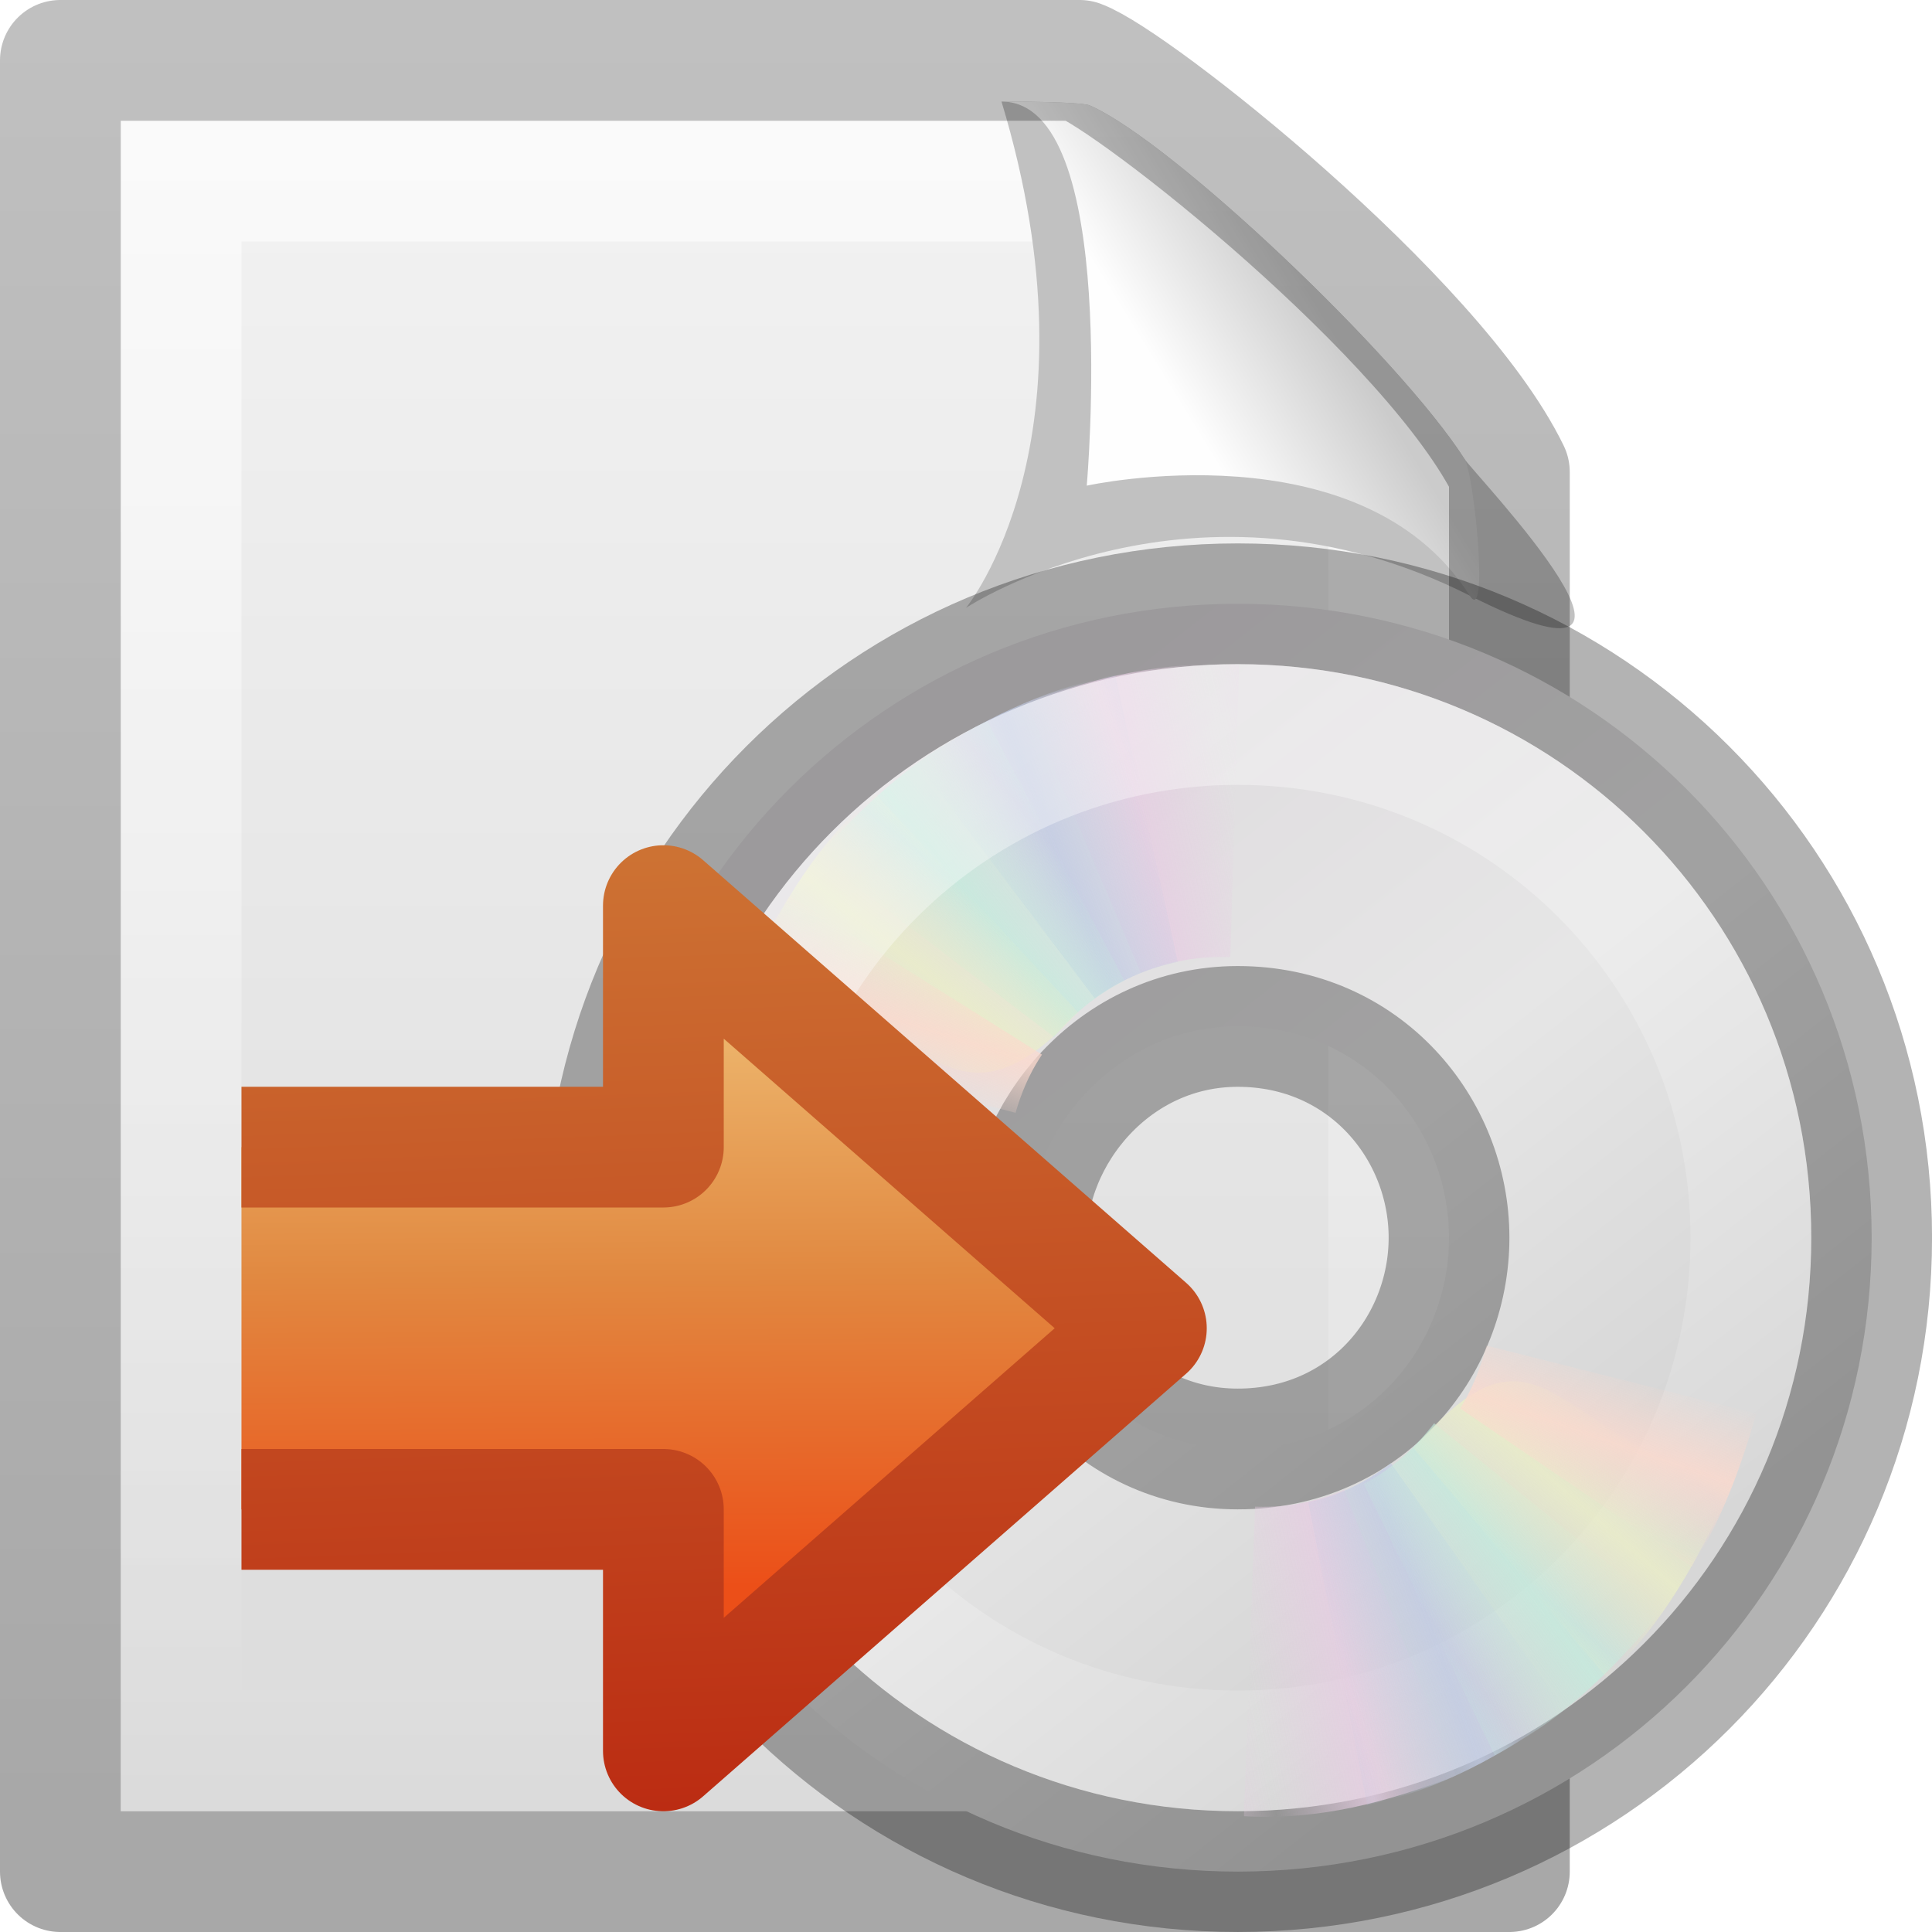
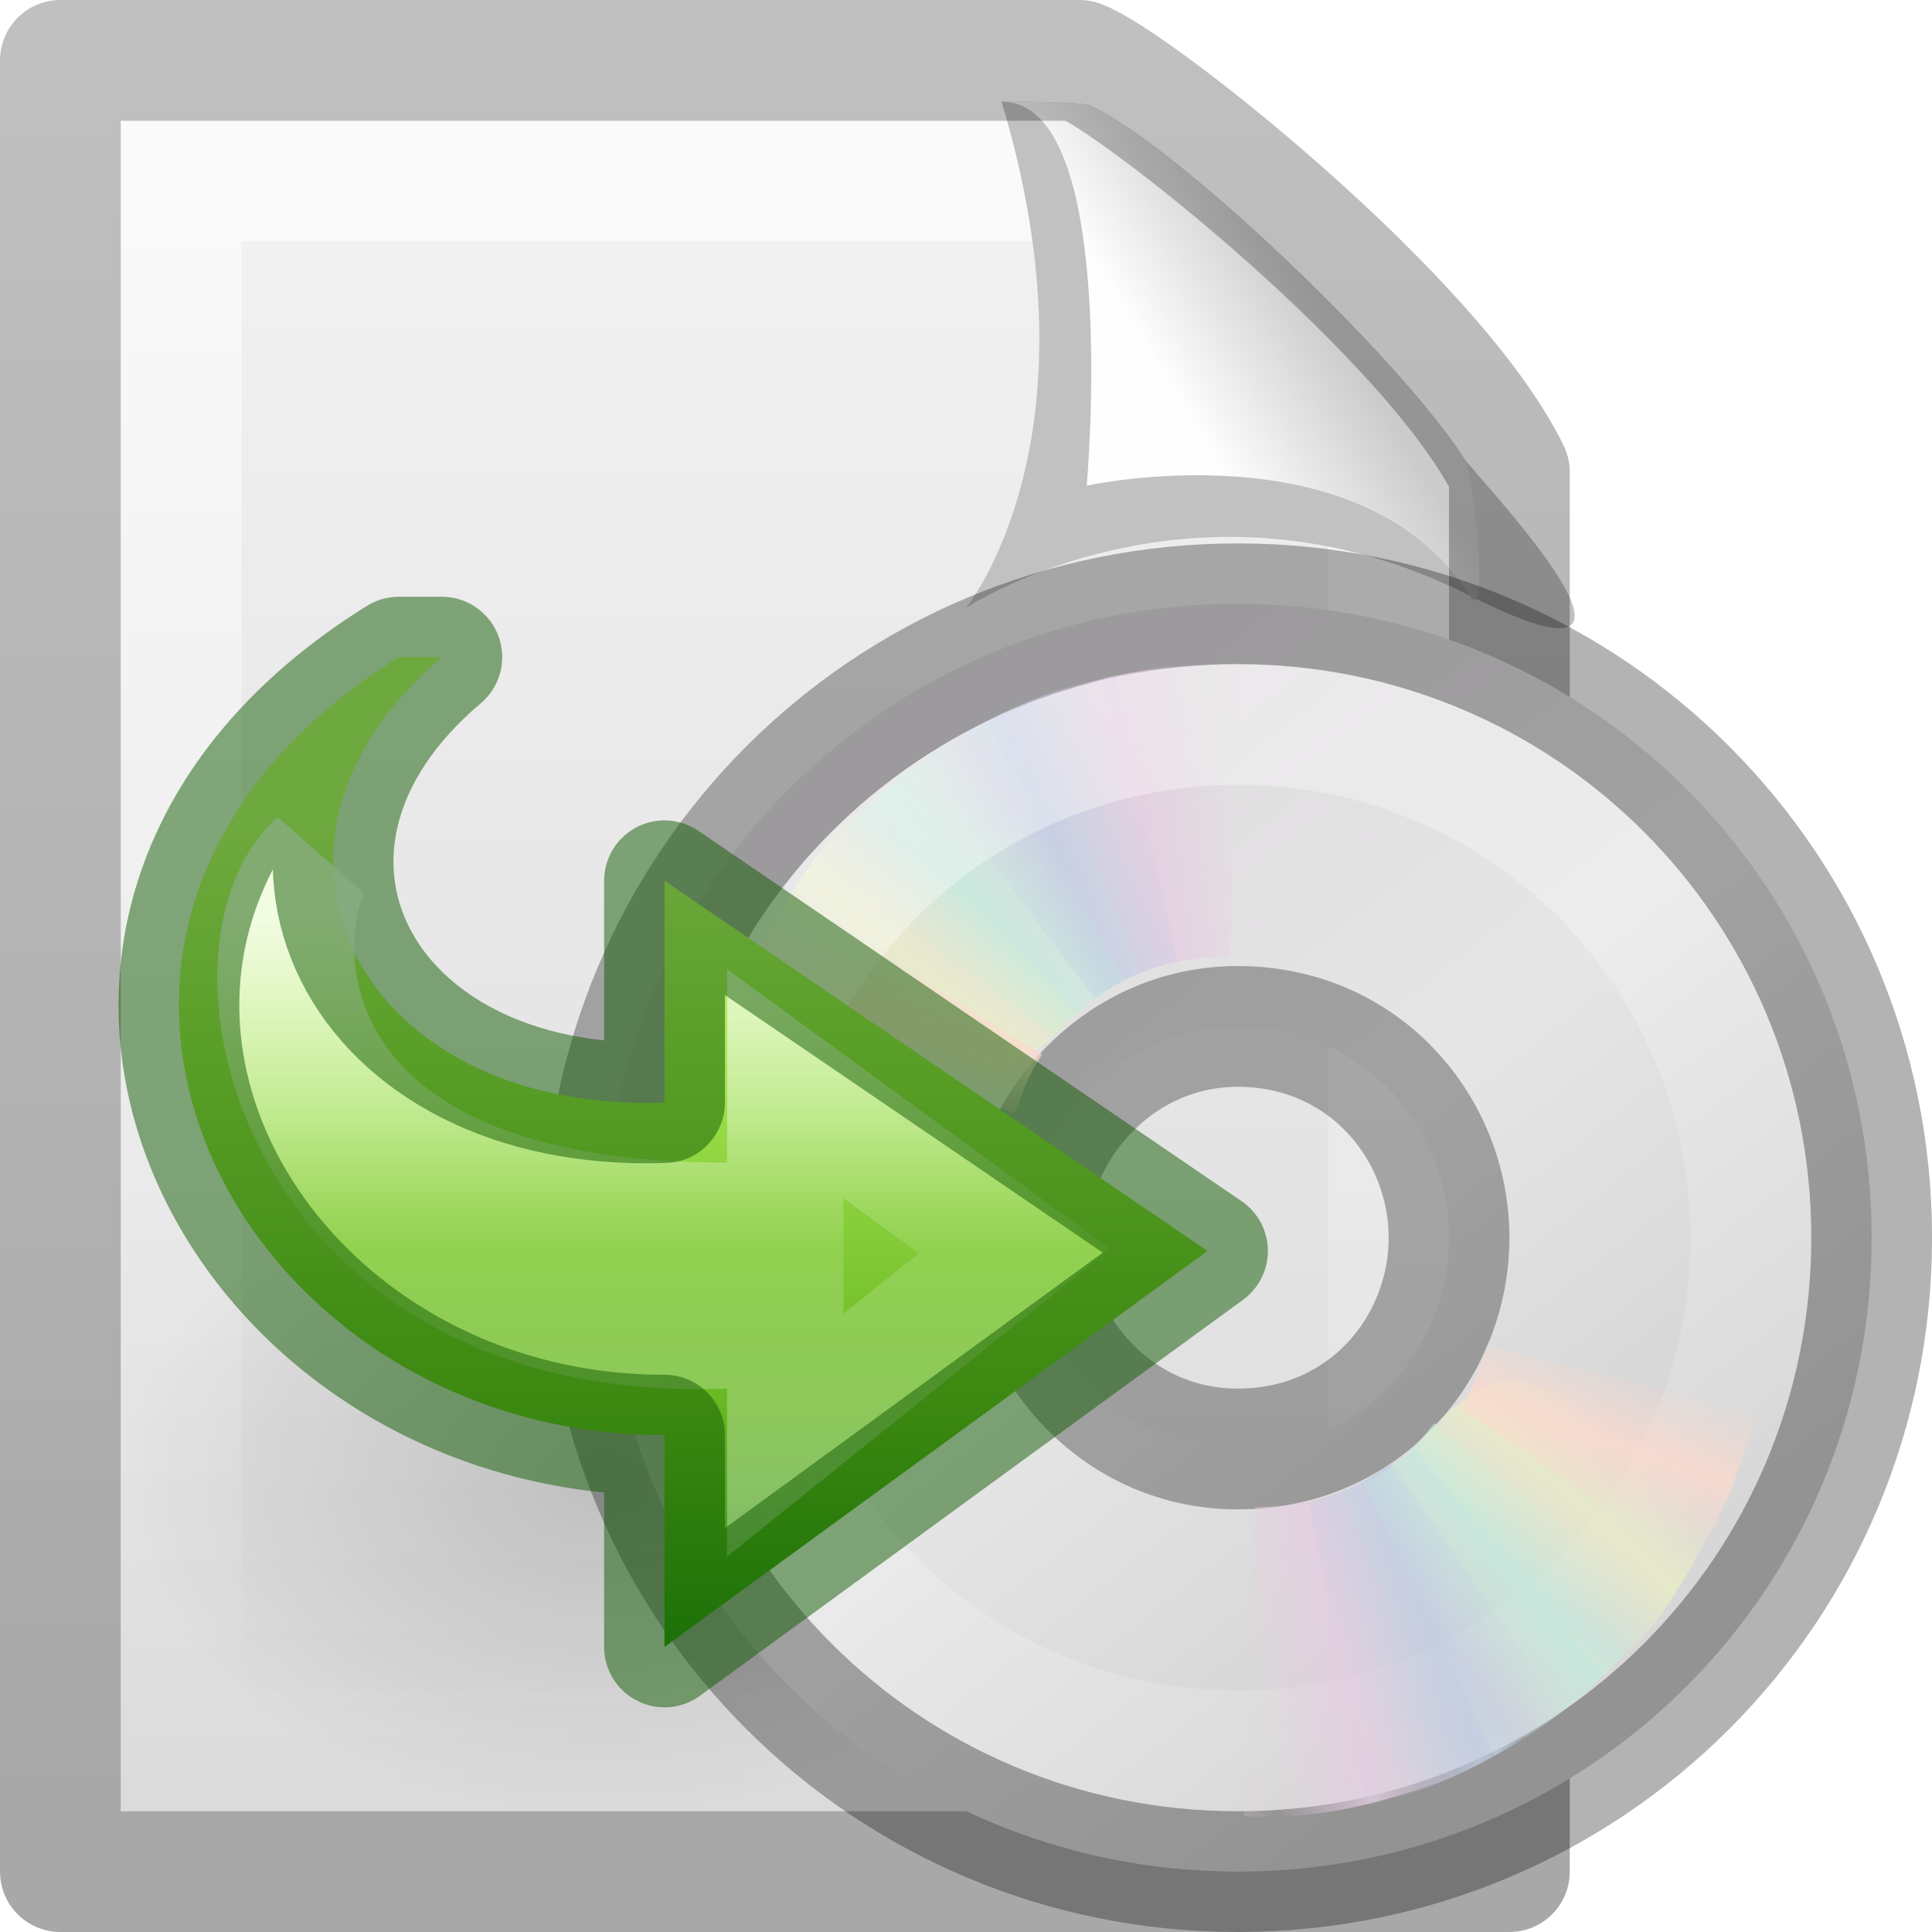
<svg xmlns="http://www.w3.org/2000/svg" xmlns:xlink="http://www.w3.org/1999/xlink" version="1.0" width="16" height="16" id="svg3334">
  <defs id="defs3336">
    <linearGradient id="linearGradient3600">
      <stop id="stop3602" style="stop-color:#f4f4f4;stop-opacity:1" offset="0" />
      <stop id="stop3604" style="stop-color:#dbdbdb;stop-opacity:1" offset="1" />
    </linearGradient>
    <linearGradient x1="25.132" y1="0.985" x2="25.132" y2="47.013" id="linearGradient2517" xlink:href="#linearGradient3600" gradientUnits="userSpaceOnUse" gradientTransform="matrix(0.3142872,0,0,0.3259268,0.4571068,-0.3222465)" />
    <linearGradient id="linearGradient3211">
      <stop id="stop3213" style="stop-color:#ffffff;stop-opacity:1" offset="0" />
      <stop id="stop3215" style="stop-color:#ffffff;stop-opacity:0" offset="1" />
    </linearGradient>
    <linearGradient x1="24" y1="2" x2="24" y2="46.017" id="linearGradient2511" xlink:href="#linearGradient3211" gradientUnits="userSpaceOnUse" gradientTransform="matrix(0.2727267,0,0,0.302325,1.454561,0.7441991)" />
    <linearGradient id="linearGradient8589">
      <stop id="stop8591" style="stop-color:#fefefe;stop-opacity:1" offset="0" />
      <stop id="stop8593" style="stop-color:#cbcbcb;stop-opacity:1" offset="1" />
    </linearGradient>
    <linearGradient x1="32.892" y1="8.059" x2="36.358" y2="5.457" id="linearGradient2507" xlink:href="#linearGradient8589" gradientUnits="userSpaceOnUse" gradientTransform="matrix(0.3091956,0,0,0.3766935,0.4761461,0.1071779)" />
-     <linearGradient gradientUnits="userSpaceOnUse" xlink:href="#linearGradient3390-178-986-453" id="linearGradient3645" y2="8" x2="10.397" y1="16" x1="10.097" gradientTransform="translate(0,0.4999398)" />
-     <linearGradient id="linearGradient3390-178-986-453">
-       <stop offset="0" style="stop-color:#bb2b12;stop-opacity:1" id="stop3624" />
-       <stop offset="1" style="stop-color:#cd7233;stop-opacity:1" id="stop3626" />
-     </linearGradient>
-     <linearGradient id="linearGradient7012-661-145-733-759-865-745-661-970-94">
-       <stop offset="0" style="stop-color:#f0c178;stop-opacity:1" id="stop3618" />
-       <stop offset="0.5" style="stop-color:#e18941;stop-opacity:1" id="stop3270" />
-       <stop offset="1" style="stop-color:#ec4f18;stop-opacity:1" id="stop3620" />
-     </linearGradient>
-     <linearGradient gradientTransform="translate(-1.000437,0.4999398)" gradientUnits="userSpaceOnUse" xlink:href="#linearGradient7012-661-145-733-759-865-745-661-970-94" id="linearGradient3635" y2="14.161" x2="16.06" y1="8.963" x1="16.102" />
    <linearGradient id="linearGradient3487">
      <stop offset="0" style="stop-color:#e6cde2;stop-opacity:1" id="stop3489" />
      <stop offset="1" style="stop-color:#e6cde2;stop-opacity:0" id="stop3491" />
    </linearGradient>
    <linearGradient id="linearGradient3495">
      <stop offset="0" style="stop-color:#c1cbe4;stop-opacity:1" id="stop3497" />
      <stop offset="1" style="stop-color:#c1cbe4;stop-opacity:0" id="stop3499" />
    </linearGradient>
    <linearGradient id="linearGradient3503">
      <stop offset="0" style="stop-color:#c4ebdd;stop-opacity:1" id="stop3505" />
      <stop offset="1" style="stop-color:#c4ebdd;stop-opacity:0" id="stop3507" />
    </linearGradient>
    <linearGradient id="linearGradient3511">
      <stop offset="0" style="stop-color:#ebeec7;stop-opacity:1" id="stop3513" />
      <stop offset="1" style="stop-color:#ebeec7;stop-opacity:0" id="stop3515" />
    </linearGradient>
    <linearGradient id="linearGradient3519">
      <stop offset="0" style="stop-color:#fcd9cd;stop-opacity:1" id="stop3521" />
      <stop offset="1" style="stop-color:#fcd9cd;stop-opacity:0" id="stop3523" />
    </linearGradient>
    <linearGradient id="linearGradient6036">
      <stop offset="0" style="stop-color:#ffffff;stop-opacity:1" id="stop6038" />
      <stop offset="1" style="stop-color:#ffffff;stop-opacity:0" id="stop6040" />
    </linearGradient>
    <linearGradient gradientUnits="userSpaceOnUse" id="linearGradient3263" y2="14.203" x2="35.391" y1="32.416" x1="12.274">
      <stop offset="0" style="stop-color:#dedbde;stop-opacity:1" id="stop3265" />
      <stop offset="0.5" style="stop-color:#e6e6e6;stop-opacity:1" id="stop3267" />
      <stop offset="1" style="stop-color:#d2d2d2;stop-opacity:1" id="stop3269" />
    </linearGradient>
    <linearGradient xlink:href="#linearGradient3263" id="linearGradient3204" gradientUnits="userSpaceOnUse" gradientTransform="matrix(0,0.4454585,-0.4454584,0,17.96528,-3.062217)" x1="12.274" y1="32.416" x2="35.391" y2="14.203" />
    <linearGradient xlink:href="#linearGradient3487" id="linearGradient3208" gradientUnits="userSpaceOnUse" spreadMethod="reflect" x1="20.58" y1="10.775" x2="24.274" y2="9.862" />
    <linearGradient xlink:href="#linearGradient3495" id="linearGradient3210" gradientUnits="userSpaceOnUse" spreadMethod="reflect" x1="17.495" y1="11.2" x2="21.047" y2="9.796" />
    <linearGradient xlink:href="#linearGradient3503" id="linearGradient3212" gradientUnits="userSpaceOnUse" spreadMethod="reflect" x1="14.085" y1="13.046" x2="16.994" y2="10.732" />
    <linearGradient xlink:href="#linearGradient3511" id="linearGradient3214" gradientUnits="userSpaceOnUse" spreadMethod="reflect" x1="12.372" y1="16.188" x2="14.609" y2="13.462" />
    <linearGradient xlink:href="#linearGradient3519" id="linearGradient3216" gradientUnits="userSpaceOnUse" spreadMethod="reflect" x1="10.609" y1="17.886" x2="9.73" y2="20.613" />
    <linearGradient xlink:href="#linearGradient6036" id="linearGradient3218" gradientUnits="userSpaceOnUse" gradientTransform="matrix(0.3187556,0,0,0.3187556,-0.08555351,-0.3401002)" x1="10.502" y1="3.61" x2="48.799" y2="54.698" />
    <linearGradient xlink:href="#linearGradient3487" id="linearGradient3220" gradientUnits="userSpaceOnUse" spreadMethod="reflect" x1="20.58" y1="10.775" x2="24.274" y2="9.862" />
    <linearGradient xlink:href="#linearGradient3495" id="linearGradient3222" gradientUnits="userSpaceOnUse" spreadMethod="reflect" x1="17.495" y1="11.2" x2="21.047" y2="9.796" />
    <linearGradient xlink:href="#linearGradient3503" id="linearGradient3224" gradientUnits="userSpaceOnUse" spreadMethod="reflect" x1="14.085" y1="13.046" x2="16.994" y2="10.732" />
    <linearGradient xlink:href="#linearGradient3511" id="linearGradient3226" gradientUnits="userSpaceOnUse" spreadMethod="reflect" x1="12.372" y1="16.188" x2="14.609" y2="13.462" />
    <linearGradient xlink:href="#linearGradient3519" id="linearGradient3228" gradientUnits="userSpaceOnUse" spreadMethod="reflect" x1="10.609" y1="17.886" x2="9.73" y2="20.613" />
    <linearGradient gradientTransform="matrix(0.2537859,0,0,0.3050187,19.12898,-0.68549)" gradientUnits="userSpaceOnUse" xlink:href="#linearGradient3104-9" id="linearGradient3019" y2="2.906" x2="-51.786" y1="50.786" x1="-51.786" />
    <linearGradient id="linearGradient3104-9">
      <stop offset="0" style="stop-color:#000000;stop-opacity:0.34" id="stop3106-5" />
      <stop offset="1" style="stop-color:#000000;stop-opacity:0.247" id="stop3108-5" />
    </linearGradient>
+     <linearGradient gradientTransform="matrix(0,0.2809745,0.327705,0,-0.1844893,2.405931)" gradientUnits="userSpaceOnUse" xlink:href="#linearGradient4087-7" id="linearGradient4130" y2="20.649" x2="37.474" y1="20.649" x1="20.797" />
+     <linearGradient id="linearGradient4087-7">
+       <stop offset="0" style="stop-color:#ffffff;stop-opacity:1" id="stop4089-5" />
+       <stop offset="0.512" style="stop-color:#ffffff;stop-opacity:0.235" id="stop4091-6" />
+       <stop offset="0.585" style="stop-color:#ffffff;stop-opacity:0.157" id="stop4093-9" />
+       <stop offset="1" style="stop-color:#ffffff;stop-opacity:0.392" id="stop4095-8" />
+     </linearGradient>
+     <linearGradient gradientTransform="matrix(0.2796294,0,0,-0.2397545,-0.6830133,15.37692)" gradientUnits="userSpaceOnUse" xlink:href="#linearGradient3242-7-3-8-0-4-58-06" id="linearGradient4125" y2="2.724" x2="25.469" y1="32.841" x1="25.469" />
+     <linearGradient id="linearGradient3242-7-3-8-0-4-58-06">
+       <stop offset="0" style="stop-color:#cdf87e;stop-opacity:1" id="stop3244-5-8-5-6-4-3-8" />
+       <stop offset="0.262" style="stop-color:#a2e34f;stop-opacity:1" id="stop3246-9-5-1-5-3-0-7" />
+       <stop offset="0.661" style="stop-color:#68b723;stop-opacity:1" id="stop3248-7-2-0-7-5-35-9" />
+       <stop offset="1" style="stop-color:#1d7e0d;stop-opacity:1" id="stop3250-8-2-8-5-6-40-4" />
+     </linearGradient>
+     <linearGradient id="linearGradient8662-6">
+       <stop offset="0" style="stop-color:#000000;stop-opacity:1" id="stop8664-2" />
+       <stop offset="1" style="stop-color:#000000;stop-opacity:0" id="stop8666-6" />
+     </linearGradient>
+     <radialGradient gradientTransform="matrix(-0.2556873,0,0,-0.1760403,11.3507,18.6657)" gradientUnits="userSpaceOnUse" xlink:href="#linearGradient8662-6" id="radialGradient4123-3" fy="36.421" fx="24.837" r="15.645" cy="36.421" cx="24.837" />
  </defs>
  <g id="layer1" transform="translate(-1,0)">
    <path d="m 2,1 h 7.941 c 0.442,0.162 2.438,1.633 3.059,2.909 0,3.906 2.6e-5,7.185 2.6e-5,11.091 H 2 Z" id="path4160" style="display:inline;fill:url(#linearGradient2517);fill-opacity:1;stroke:none;stroke-width:1;stroke-linecap:butt;stroke-linejoin:round;stroke-miterlimit:4;stroke-dasharray:none;stroke-dashoffset:0;stroke-opacity:1" />
    <path d="m 12.5,4.215 c 0,3.385 0,6.9 0,10.285 -3,0 -7,0 -10,0 0,-4.333 0,-8.667 0,-13 2.062,0 5.174,0 7.236,0" id="path2435" style="opacity:0.6;fill:none;stroke:url(#linearGradient2511);stroke-width:1;stroke-linecap:butt;stroke-linejoin:miter;stroke-miterlimit:4;stroke-opacity:1;stroke-dasharray:none;stroke-dashoffset:0;display:inline" />
    <path d="M 9.294,0.841 C 10.142,3.645 9,5.034 9,5.034 c 0,0 1.893,-1.251 4.171,-0.102 1.943,0.98 0.036,-1.008 -0.041,-1.129 C 12.587,2.955 10.707,1.17 10.025,0.873 9.97,0.848 9.581,0.841 9.294,0.841 z" id="path3330" style="fill:#c1c1c1;fill-opacity:1;fill-rule:evenodd;stroke:none;display:inline" />
    <path d="M 9.294,0.841 C 10.282,0.841 10,4.022 10,4.022 c 0,0 2.272,-0.501 3.171,0.91 0.163,0.256 0.036,-1.008 -0.041,-1.129 C 12.587,2.955 10.707,1.17 10.025,0.873 9.97,0.848 9.581,0.841 9.294,0.841 z" id="path4474" style="fill:url(#linearGradient2507);fill-opacity:1;fill-rule:evenodd;stroke:none;display:inline" />
    <path d="m 1.5,0.5 c 2.521,0 5.921,0 8.441,0 0.442,0.162 2.939,2.133 3.559,3.409 0,3.906 2.6e-5,7.685 2.6e-5,11.591 -3.667,0 -8.333,0 -12,0 0,-5 0,-10 0,-15 z" id="path4444" style="fill:none;fill-opacity:1;stroke:url(#linearGradient3019);stroke-width:1;stroke-linecap:butt;stroke-linejoin:round;stroke-miterlimit:4;stroke-opacity:1;stroke-dasharray:none;stroke-dashoffset:0;display:inline;font-variation-settings:normal;opacity:1;vector-effect:none;-inkscape-stroke:none;stop-color:#000000;stop-opacity:1" />
  </g>
+   <path d="m 1,12.254 a 4,2.754 0 1 1 8,0 4,2.754 0 0 1 -8,0 z" id="path3501" style="display:inline;overflow:visible;visibility:visible;opacity:0.141;fill:url(#radialGradient4123-3);fill-opacity:1;fill-rule:evenodd;stroke:none;stroke-width:1;marker:none" />
  <g id="layer1-4" transform="matrix(0.6734694,0,0,0.6734694,5.080995,5.112245)">
    <path style="fill:url(#linearGradient3204);fill-rule:nonzero;stroke:#000000;stroke-width:1.485;stroke-miterlimit:4;stroke-opacity:0.3" id="path2781" d="m 15.471,7.629 c 0,-4.321 -3.475,-7.795 -7.795,-7.795 -4.321,0 -7.795,3.475 -7.795,7.795 -8.3e-7,4.321 3.475,7.795 7.795,7.795 4.321,-10e-7 7.795,-3.475 7.795,-7.795 z m -5.197,0 c 0,1.345 -1.033,2.598 -2.598,2.598 -1.565,0 -2.598,-1.358 -2.598,-2.598 0,-1.275 1.076,-2.598 2.598,-2.598 1.558,0 2.598,1.253 2.598,2.598 z" />
    <g id="g3527" transform="matrix(0.3156554,0,0,0.3095943,-0.09696211,-0.6597819)" style="stroke-width:1.074">
      <path style="opacity:0.8;fill:url(#linearGradient3208);fill-opacity:1;fill-rule:nonzero;stroke:none;stroke-width:1.074" id="path3296" transform="rotate(1.618417,24.09374,24.17596)" d="M 15.857,5.731 20.625,16.344 C 21.66,15.885 22.795,15.625 24,15.625 c 0.032,0 0.062,-3.6e-4 0.094,0 L 24.108,4.005 c -2.942,-0.071 -5.543,0.657 -8.251,1.726 z" />
      <path style="opacity:0.8;fill:url(#linearGradient3210);fill-opacity:1;fill-rule:nonzero;stroke:none;stroke-width:1.074" id="path3308" d="m 12.121,7.906 6.931,9.36 c 0.913,-0.67 1.966,-1.167 3.143,-1.425 0.031,-0.007 0.06,-0.014 0.092,-0.02 L 19.857,4.426 c -2.889,0.561 -5.32,1.856 -7.736,3.48 z" />
      <path style="opacity:0.8;fill:url(#linearGradient3212);fill-opacity:1;fill-rule:nonzero;stroke:none;stroke-width:1.074" id="path3310" d="m 8.252,11.647 9.214,7.156 c 0.709,-0.883 1.597,-1.636 2.667,-2.19 0.028,-0.015 0.055,-0.029 0.083,-0.043 L 14.866,6.251 C 12.221,7.541 10.166,9.452 8.252,11.647 Z" />
      <path style="opacity:0.8;fill:url(#linearGradient3214);fill-opacity:1;fill-rule:nonzero;stroke:none;stroke-width:1.074" id="path3312" d="m 5.633,16.074 c 7.175,2.242 7.85,7.031 12.777,1.754 L 10.5,9.132 C 8.279,11.063 6.913,13.459 5.633,16.074 Z" />
      <path style="opacity:0.8;fill:url(#linearGradient3216);fill-opacity:1;fill-rule:nonzero;stroke:none;stroke-width:1.074" id="path3314" d="M 7.155,13.193 C 5.972,14.945 5.248,16.83 4.63,18.837 L 15.969,21.812 C 16.184,21.049 16.487,20.298 16.938,19.594 16.955,19.567 16.982,19.527 17,19.5 Z" />
    </g>
    <path style="opacity:0.4;fill:none;stroke:url(#linearGradient3218);stroke-width:1.485;stroke-miterlimit:4;stroke-opacity:1" id="path3272" d="m 7.675,1.318 c -3.498,0 -6.311,2.813 -6.311,6.311 0,3.498 2.813,6.311 6.311,6.311 3.498,0 6.311,-2.813 6.311,-6.311 0,-3.498 -2.813,-6.311 -6.311,-6.311 z" />
    <g id="g3297" transform="matrix(-0.314309,0,0,-0.334039,15.50849,16.08318)" style="stroke-width:1.083">
      <path style="opacity:0.8;fill:url(#linearGradient3220);fill-opacity:1;fill-rule:nonzero;stroke:none;stroke-width:1.083" id="path3299" transform="rotate(1.618417,24.09374,24.17596)" d="m 15.857,5.731 4.67,10.396 c 1.035,-0.459 2.17,-0.719 3.375,-0.719 0.032,0 0.062,-3.6e-4 0.094,0 L 24.108,4.005 c -2.942,-0.071 -5.543,0.657 -8.251,1.726 z" />
      <path style="opacity:0.8;fill:url(#linearGradient3222);fill-opacity:1;fill-rule:nonzero;stroke:none;stroke-width:1.083" id="path3301" d="m 12.121,7.906 6.805,9.105 c 0.913,-0.67 1.966,-1.167 3.143,-1.425 0.031,-0.007 0.06,-0.014 0.092,-0.02 l -2.303,-11.139 c -2.889,0.561 -5.32,1.856 -7.736,3.48 z" />
      <path style="opacity:0.8;fill:url(#linearGradient3224);fill-opacity:1;fill-rule:nonzero;stroke:none;stroke-width:1.083" id="path3303" d="m 8.252,11.647 8.985,6.831 c 0.709,-0.883 1.597,-1.636 2.667,-2.19 0.028,-0.015 0.055,-0.029 0.083,-0.043 L 14.866,6.251 C 12.221,7.541 10.166,9.452 8.252,11.647 Z" />
      <path style="opacity:0.8;fill:url(#linearGradient3226);fill-opacity:1;fill-rule:nonzero;stroke:none;stroke-width:1.083" id="path3305" d="m 5.633,16.074 c 7.175,2.242 7.479,6.772 12.406,1.494 L 10.5,9.132 C 8.279,11.063 6.913,13.459 5.633,16.074 Z" />
      <path style="opacity:0.8;fill:url(#linearGradient3228);fill-opacity:1;fill-rule:nonzero;stroke:none;stroke-width:1.083" id="path3307" d="m 7.155,13.193 c -1.183,1.752 -1.908,3.636 -2.525,5.644 l 10.557,2.5 c 0.216,-0.763 0.518,-1.515 0.969,-2.219 0.017,-0.027 0.045,-0.067 0.062,-0.094 z" />
    </g>
  </g>
-   <g id="layer1-6" transform="translate(-6.006212,-1.5)">
-     <g id="g3369" transform="matrix(-1,0,0,1,24,0)">
-       <path style="fill:url(#linearGradient3635);fill-opacity:1;stroke:url(#linearGradient3645);stroke-width:1;stroke-linecap:butt;stroke-linejoin:round;stroke-miterlimit:4;stroke-dasharray:none;stroke-opacity:1" id="path2849" d="M 15.994,14 H 12.5 v 2 l -4,-3.5 4,-3.5 V 11 h 3.494" />
-     </g>
+   <g id="g31708" transform="translate(-0.2950124,-0.6588175)">
+     <path d="M 3.598,6.101 C 0.047,8.309 2.18,12.544 5.798,12.544 v 1.754 L 10.295,11.019 5.798,7.953 V 9.79 C 3.245,9.881 2.129,7.641 3.954,6.101 Z" id="path3503" style="display:block;overflow:visible;visibility:visible;fill:url(#linearGradient4125);fill-opacity:1;fill-rule:nonzero;stroke:none;stroke-width:0.964;stroke-linecap:butt;stroke-linejoin:round;stroke-miterlimit:7;stroke-dasharray:none;stroke-dashoffset:0;stroke-opacity:1;marker:none" />
+     <path d="M 2.916,7.787 C 2.009,8.593 2.791,12.118 6.798,11.636 v 0.908 L 8.696,11.019 6.798,9.634 V 10.756 C 2.401,10.972 2.542,8.332 2.916,7.787 Z" id="path3505" style="display:block;overflow:visible;visibility:visible;opacity:0.8;fill:none;stroke:url(#linearGradient4130);stroke-width:0.964;stroke-linecap:butt;stroke-linejoin:miter;stroke-miterlimit:7;stroke-dasharray:none;stroke-dashoffset:0;stroke-opacity:1;marker:none" />
+     <path d="M 3.598,6.101 C 0.047,8.309 2.18,12.544 5.798,12.544 v 1.754 L 10.295,11.019 5.798,7.953 V 9.79 C 3.245,9.881 2.129,7.641 3.954,6.101 Z" id="path3503-8" style="color:#000000;clip-rule:nonzero;display:inline;overflow:visible;visibility:visible;opacity:0.5;isolation:auto;mix-blend-mode:normal;color-interpolation:sRGB;color-interpolation-filters:linearRGB;solid-color:#000000;solid-opacity:1;fill:none;fill-opacity:1;fill-rule:nonzero;stroke:#0f5a00;stroke-width:1;stroke-linecap:round;stroke-linejoin:round;stroke-miterlimit:4;stroke-dasharray:none;stroke-dashoffset:0;stroke-opacity:1;marker:none;color-rendering:auto;image-rendering:auto;shape-rendering:auto;text-rendering:auto;enable-background:accumulate" />
  </g>
</svg>
